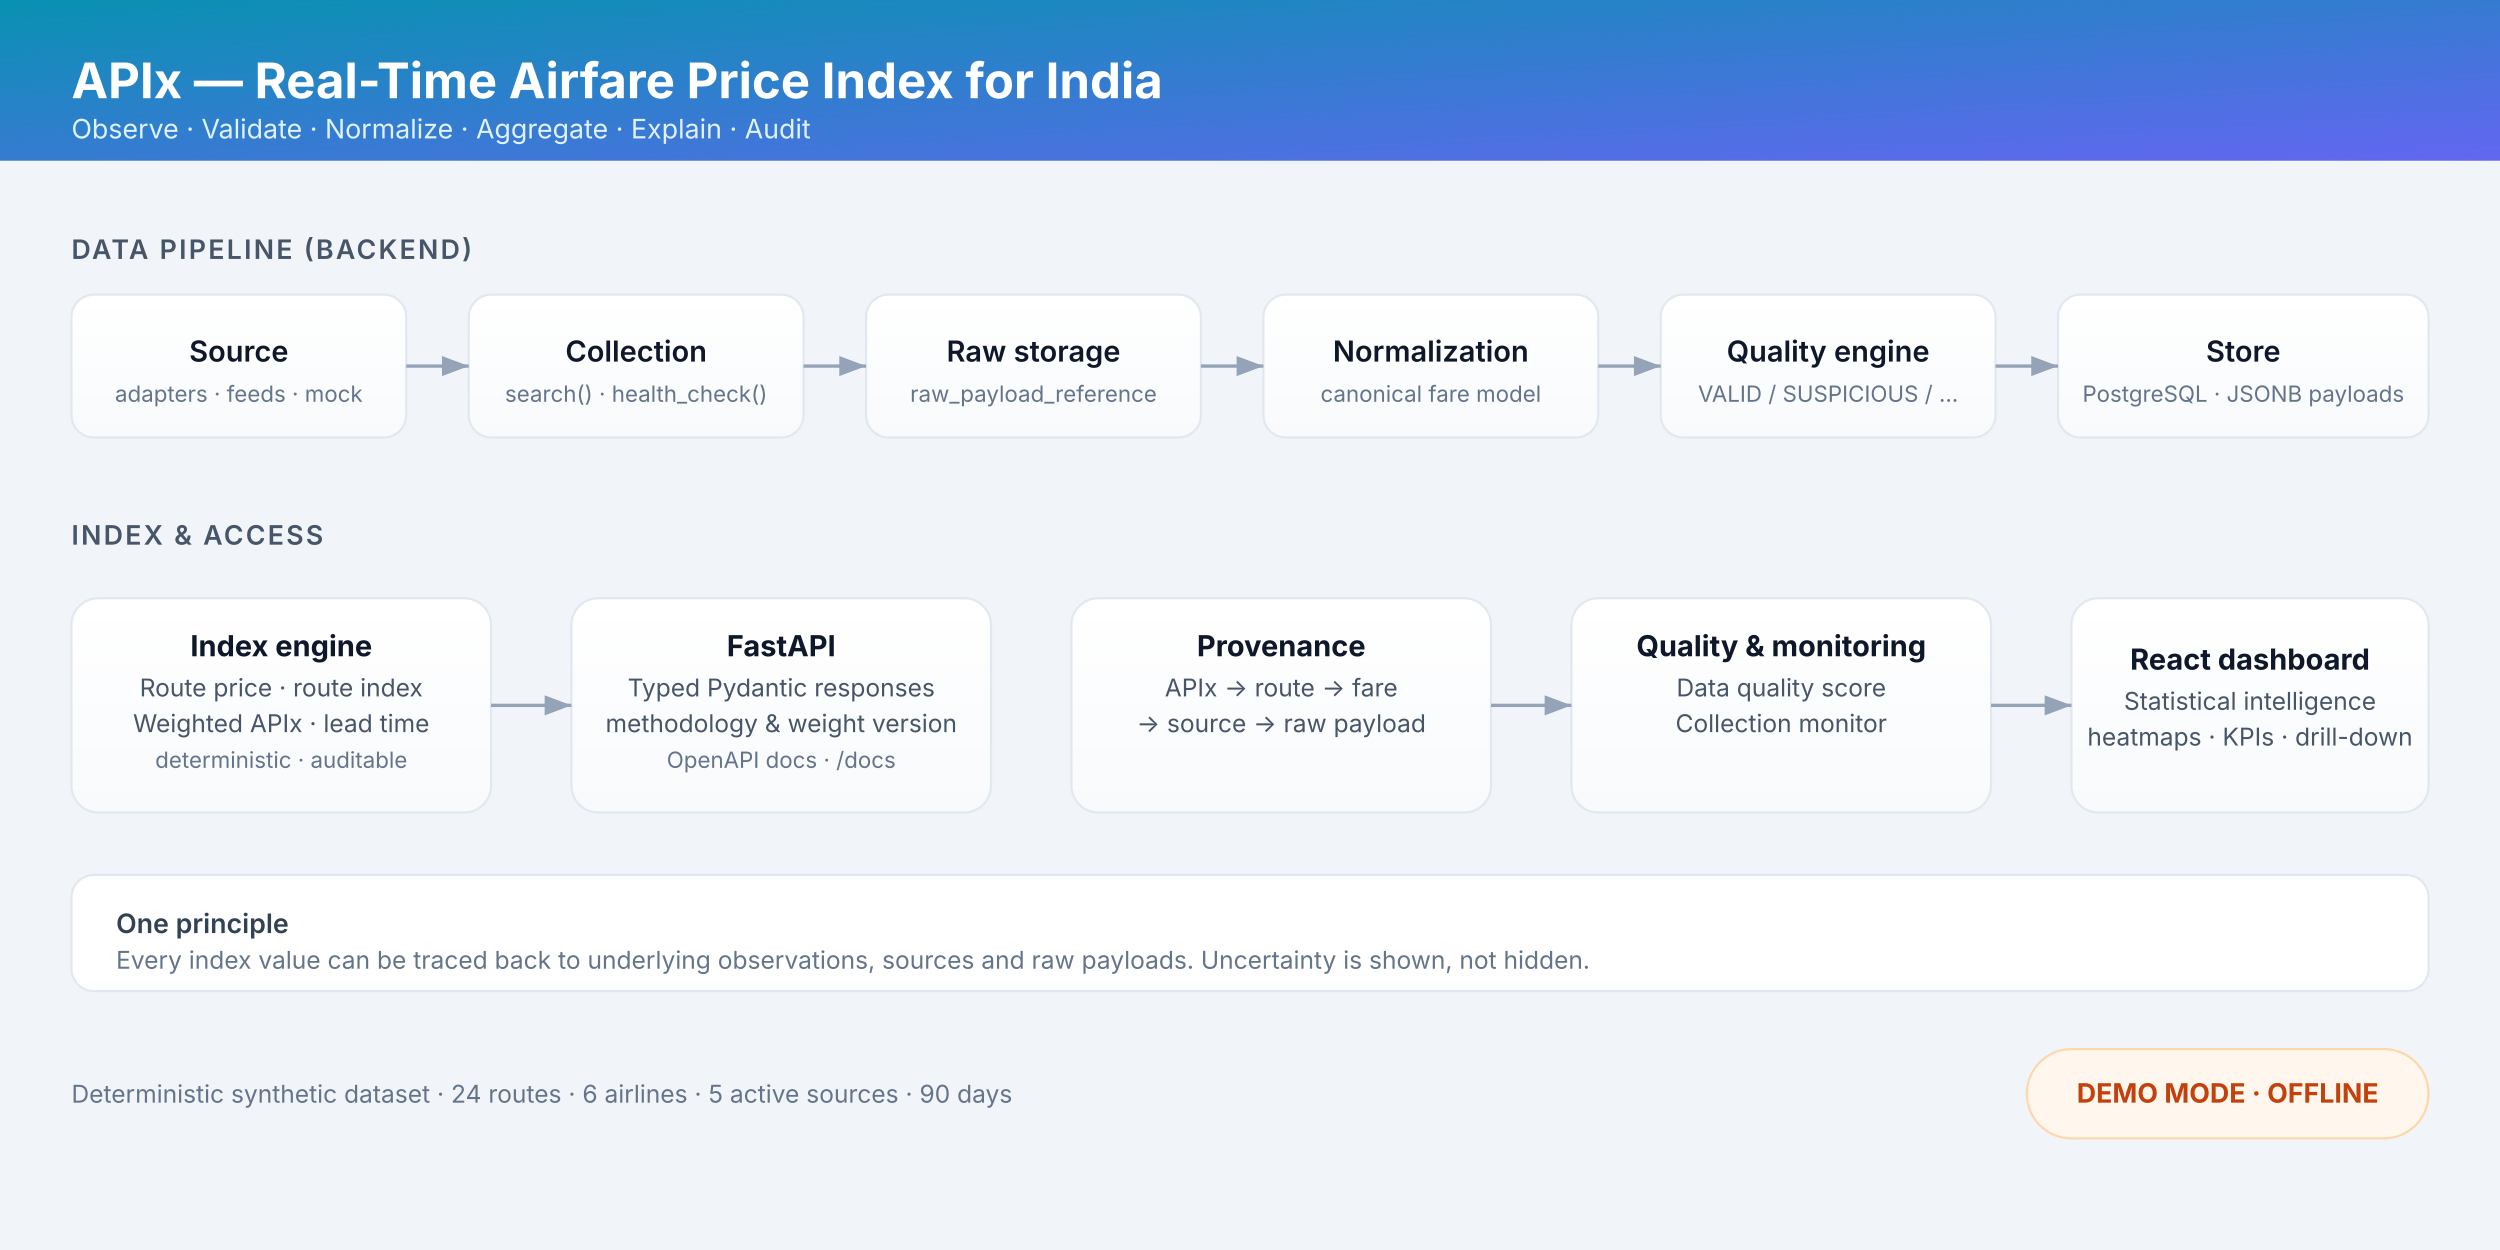
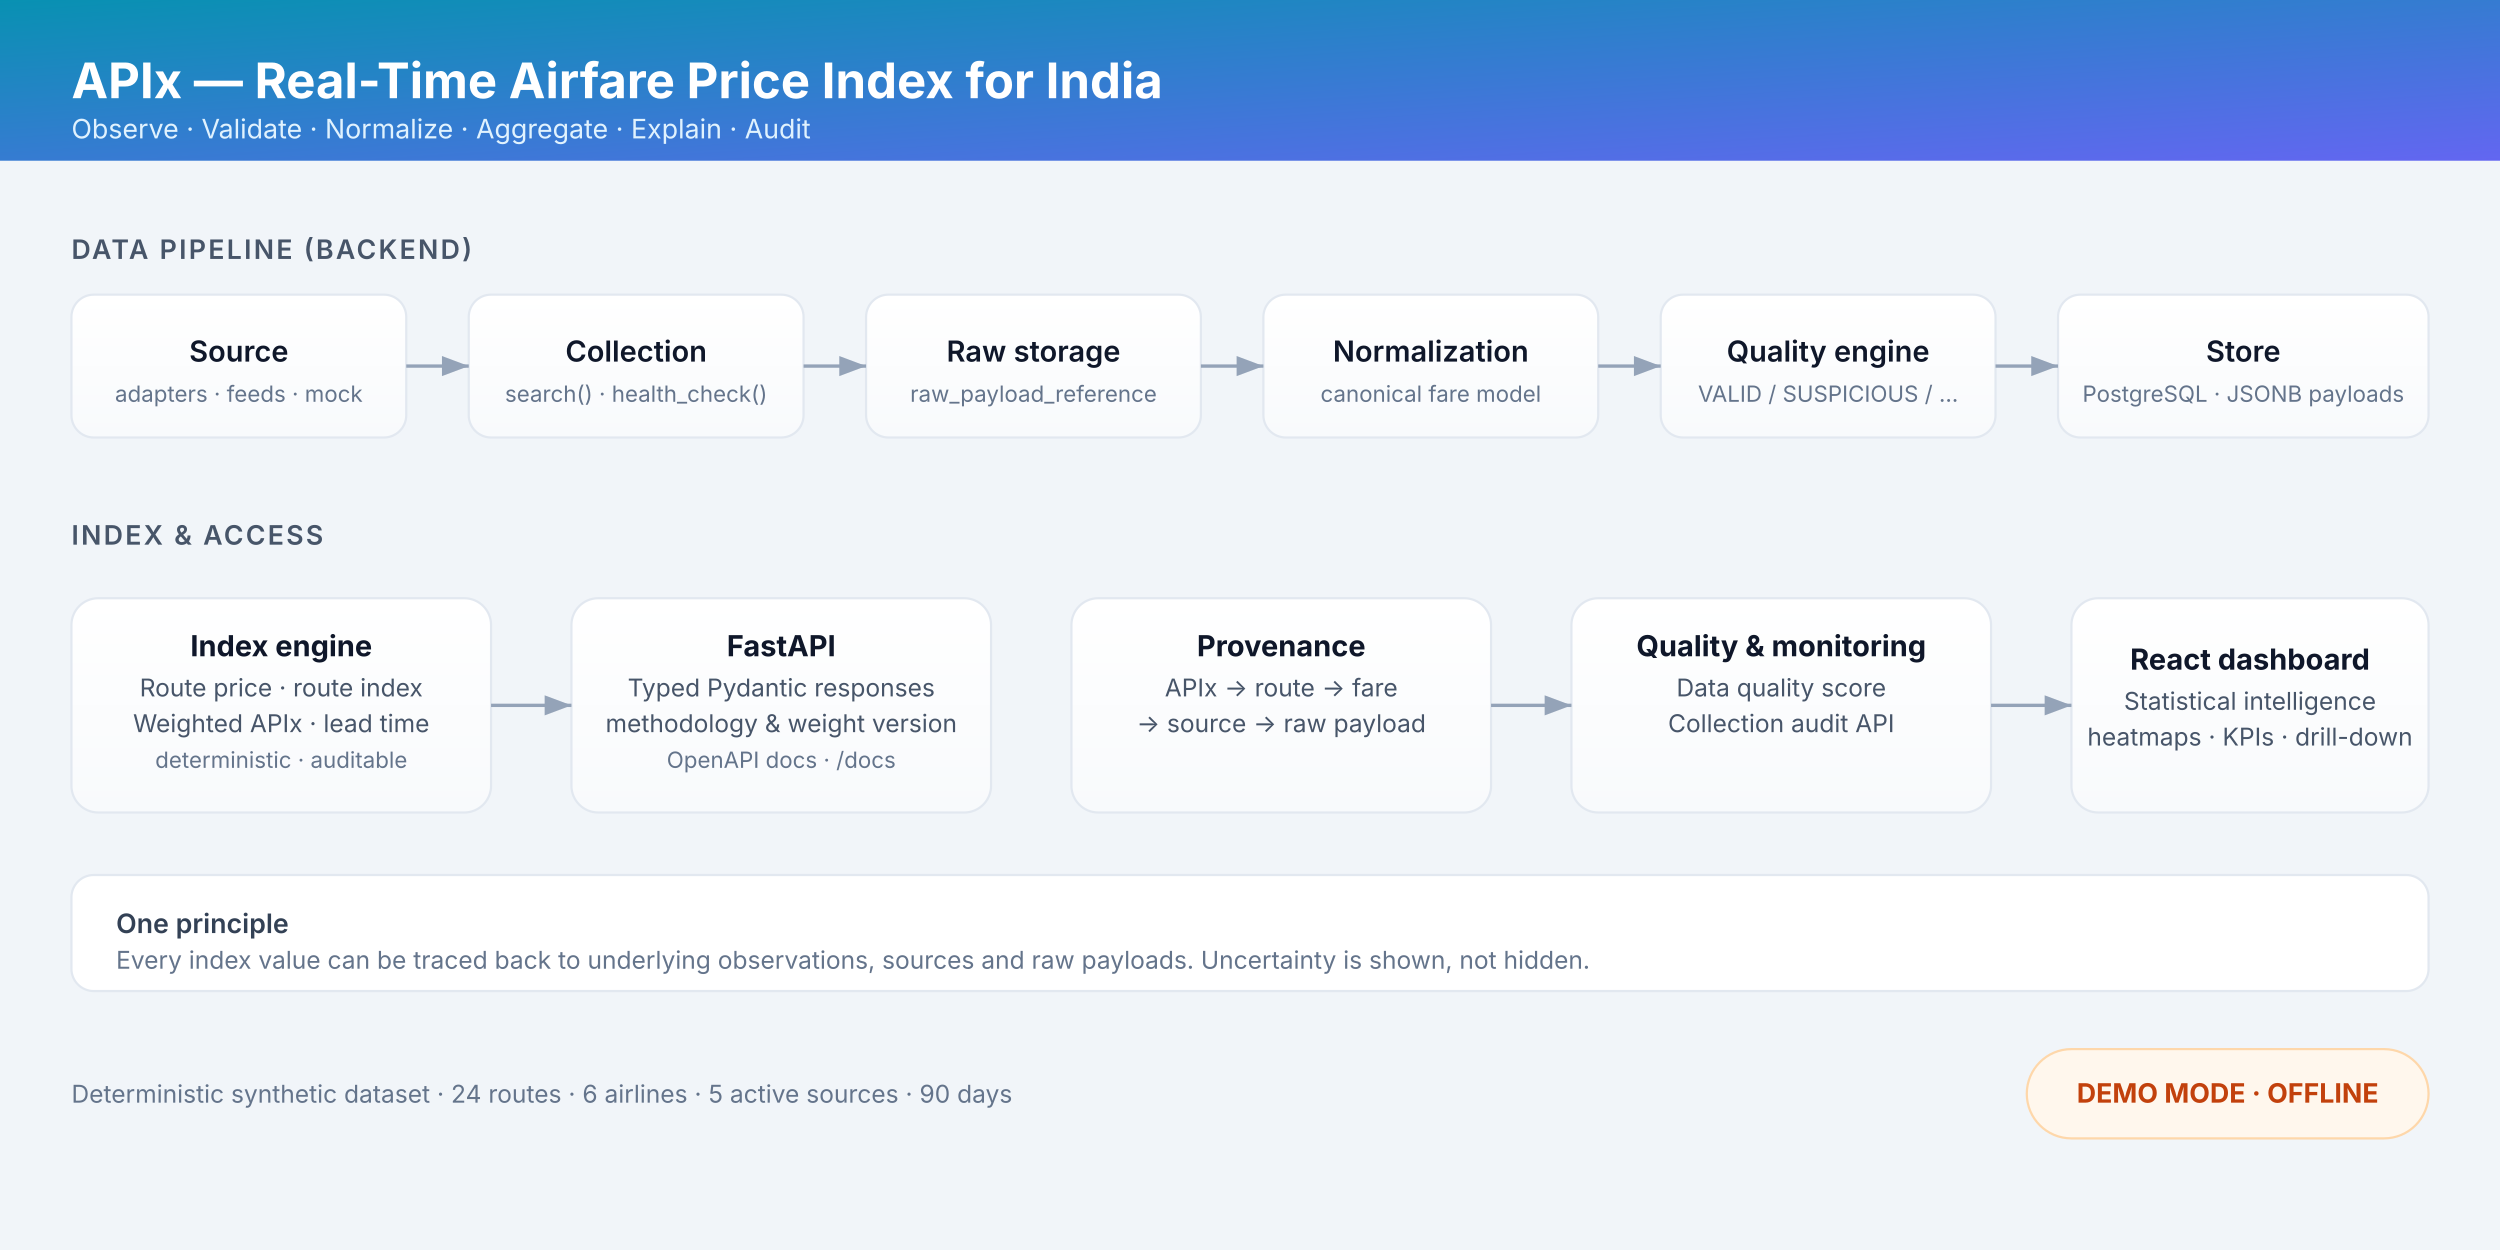
<svg xmlns="http://www.w3.org/2000/svg" width="1120" height="560" viewBox="0 0 1120 560" font-family="Inter, system-ui, sans-serif">
  <defs>
    <linearGradient id="box" x1="0" y1="0" x2="0" y2="1">
      <stop offset="0%" stop-color="#ffffff" />
      <stop offset="100%" stop-color="#f8fafc" />
    </linearGradient>
    <linearGradient id="head" x1="0" y1="0" x2="1" y2="1">
      <stop offset="0%" stop-color="#0891b2" />
      <stop offset="100%" stop-color="#6366f1" />
    </linearGradient>
    <marker id="arrow" markerWidth="10" markerHeight="10" refX="8" refY="3" orient="auto">
      <path d="M0,0 L8,3 L0,6 Z" fill="#94a3b8" />
    </marker>
  </defs>
  <rect x="0" y="0" width="1120" height="560" fill="#f1f5f9" />
  <rect x="0" y="0" width="1120" height="72" fill="url(#head)" />
  <text x="32" y="44" fill="#ffffff" font-size="22" font-weight="700">APIx — Real-Time Airfare Price Index for India</text>
  <text x="32" y="62" fill="#e0f2fe" font-size="12">Observe · Validate · Normalize · Aggregate · Explain · Audit</text>
  <text x="32" y="116" fill="#475569" font-size="12" font-weight="600" letter-spacing="1">DATA PIPELINE (BACKEND)</text>
  <g>
    <rect x="32" y="132" width="150" height="64" rx="10" fill="url(#box)" stroke="#e2e8f0" />
    <text x="107" y="162" text-anchor="middle" fill="#0f172a" font-size="13" font-weight="600">Source</text>
    <text x="107" y="180" text-anchor="middle" fill="#64748b" font-size="10">adapters · feeds · mock</text>
    <rect x="210" y="132" width="150" height="64" rx="10" fill="url(#box)" stroke="#e2e8f0" />
    <text x="285" y="162" text-anchor="middle" fill="#0f172a" font-size="13" font-weight="600">Collection</text>
    <text x="285" y="180" text-anchor="middle" fill="#64748b" font-size="10">search() · health_check()</text>
    <rect x="388" y="132" width="150" height="64" rx="10" fill="url(#box)" stroke="#e2e8f0" />
    <text x="463" y="162" text-anchor="middle" fill="#0f172a" font-size="13" font-weight="600">Raw storage</text>
    <text x="463" y="180" text-anchor="middle" fill="#64748b" font-size="10">raw_payload_reference</text>
    <rect x="566" y="132" width="150" height="64" rx="10" fill="url(#box)" stroke="#e2e8f0" />
    <text x="641" y="162" text-anchor="middle" fill="#0f172a" font-size="13" font-weight="600">Normalization</text>
    <text x="641" y="180" text-anchor="middle" fill="#64748b" font-size="10">canonical fare model</text>
    <rect x="744" y="132" width="150" height="64" rx="10" fill="url(#box)" stroke="#e2e8f0" />
    <text x="819" y="162" text-anchor="middle" fill="#0f172a" font-size="13" font-weight="600">Quality engine</text>
    <text x="819" y="180" text-anchor="middle" fill="#64748b" font-size="10">VALID / SUSPICIOUS / …</text>
    <rect x="922" y="132" width="166" height="64" rx="10" fill="url(#box)" stroke="#e2e8f0" />
    <text x="1005" y="162" text-anchor="middle" fill="#0f172a" font-size="13" font-weight="600">Store</text>
    <text x="1005" y="180" text-anchor="middle" fill="#64748b" font-size="10">PostgreSQL · JSONB payloads</text>
    <line x1="182" y1="164" x2="210" y2="164" stroke="#94a3b8" stroke-width="1.5" marker-end="url(#arrow)" />
    <line x1="360" y1="164" x2="388" y2="164" stroke="#94a3b8" stroke-width="1.5" marker-end="url(#arrow)" />
    <line x1="538" y1="164" x2="566" y2="164" stroke="#94a3b8" stroke-width="1.5" marker-end="url(#arrow)" />
    <line x1="716" y1="164" x2="744" y2="164" stroke="#94a3b8" stroke-width="1.5" marker-end="url(#arrow)" />
    <line x1="894" y1="164" x2="922" y2="164" stroke="#94a3b8" stroke-width="1.5" marker-end="url(#arrow)" />
  </g>
  <text x="32" y="244" fill="#475569" font-size="12" font-weight="600" letter-spacing="1">INDEX &amp; ACCESS</text>
  <g>
    <rect x="32" y="268" width="188" height="96" rx="12" fill="url(#box)" stroke="#e2e8f0" />
    <text x="126" y="294" text-anchor="middle" fill="#0f172a" font-size="13" font-weight="700">Index engine</text>
    <text x="126" y="312" text-anchor="middle" fill="#475569" font-size="11">Route price · route index</text>
    <text x="126" y="328" text-anchor="middle" fill="#475569" font-size="11">Weighted APIx · lead time</text>
    <text x="126" y="344" text-anchor="middle" fill="#64748b" font-size="10">deterministic · auditable</text>
    <rect x="256" y="268" width="188" height="96" rx="12" fill="url(#box)" stroke="#e2e8f0" />
    <text x="350" y="294" text-anchor="middle" fill="#0f172a" font-size="13" font-weight="700">FastAPI</text>
    <text x="350" y="312" text-anchor="middle" fill="#475569" font-size="11">Typed Pydantic responses</text>
    <text x="350" y="328" text-anchor="middle" fill="#475569" font-size="11">methodology &amp; weight version</text>
    <text x="350" y="344" text-anchor="middle" fill="#64748b" font-size="10">OpenAPI docs · /docs</text>
    <line x1="220" y1="316" x2="256" y2="316" stroke="#94a3b8" stroke-width="1.5" marker-end="url(#arrow)" />
  </g>
  <g>
    <rect x="480" y="268" width="188" height="96" rx="12" fill="url(#box)" stroke="#e2e8f0" />
    <text x="574" y="294" text-anchor="middle" fill="#0f172a" font-size="13" font-weight="700">Provenance</text>
    <text x="574" y="312" text-anchor="middle" fill="#475569" font-size="11">APIx → route → fare</text>
    <text x="574" y="328" text-anchor="middle" fill="#475569" font-size="11">→ source → raw payload</text>
    <rect x="704" y="268" width="188" height="96" rx="12" fill="url(#box)" stroke="#e2e8f0" />
    <text x="798" y="294" text-anchor="middle" fill="#0f172a" font-size="13" font-weight="700">Quality &amp; monitoring</text>
    <text x="798" y="312" text-anchor="middle" fill="#475569" font-size="11">Data quality score</text>
-     <text x="798" y="328" text-anchor="middle" fill="#475569" font-size="11">Collection monitor</text>
+     <text x="798" y="328" text-anchor="middle" fill="#475569" font-size="11">Collection audit API</text>
    <line x1="668" y1="316" x2="704" y2="316" stroke="#94a3b8" stroke-width="1.5" marker-end="url(#arrow)" />
  </g>
  <rect x="928" y="268" width="160" height="96" rx="12" fill="url(#box)" stroke="#e2e8f0" />
  <text x="1008" y="300" text-anchor="middle" fill="#0f172a" font-size="13" font-weight="700">React dashboard</text>
  <text x="1008" y="318" text-anchor="middle" fill="#475569" font-size="11">Statistical intelligence</text>
  <text x="1008" y="334" text-anchor="middle" fill="#475569" font-size="11">heatmaps · KPIs · drill-down</text>
  <line x1="892" y1="316" x2="928" y2="316" stroke="#94a3b8" stroke-width="1.5" marker-end="url(#arrow)" />
  <rect x="32" y="392" width="1056" height="52" rx="10" fill="#fff" stroke="#e2e8f0" />
  <text x="52" y="418" fill="#334155" font-size="12" font-weight="600">One principle</text>
  <text x="52" y="434" fill="#64748b" font-size="11">Every index value can be traced back to underlying observations, sources and raw payloads. Uncertainty is shown, not hidden.</text>
  <rect x="908" y="470" width="180" height="40" rx="20" fill="#fff7ed" stroke="#fed7aa" />
  <text x="998" y="494" text-anchor="middle" fill="#c2410c" font-size="12" font-weight="700">DEMO MODE · OFFLINE</text>
  <text x="32" y="494" fill="#64748b" font-size="11">Deterministic synthetic dataset · 24 routes · 6 airlines · 5 active sources · 90 days</text>
</svg>
